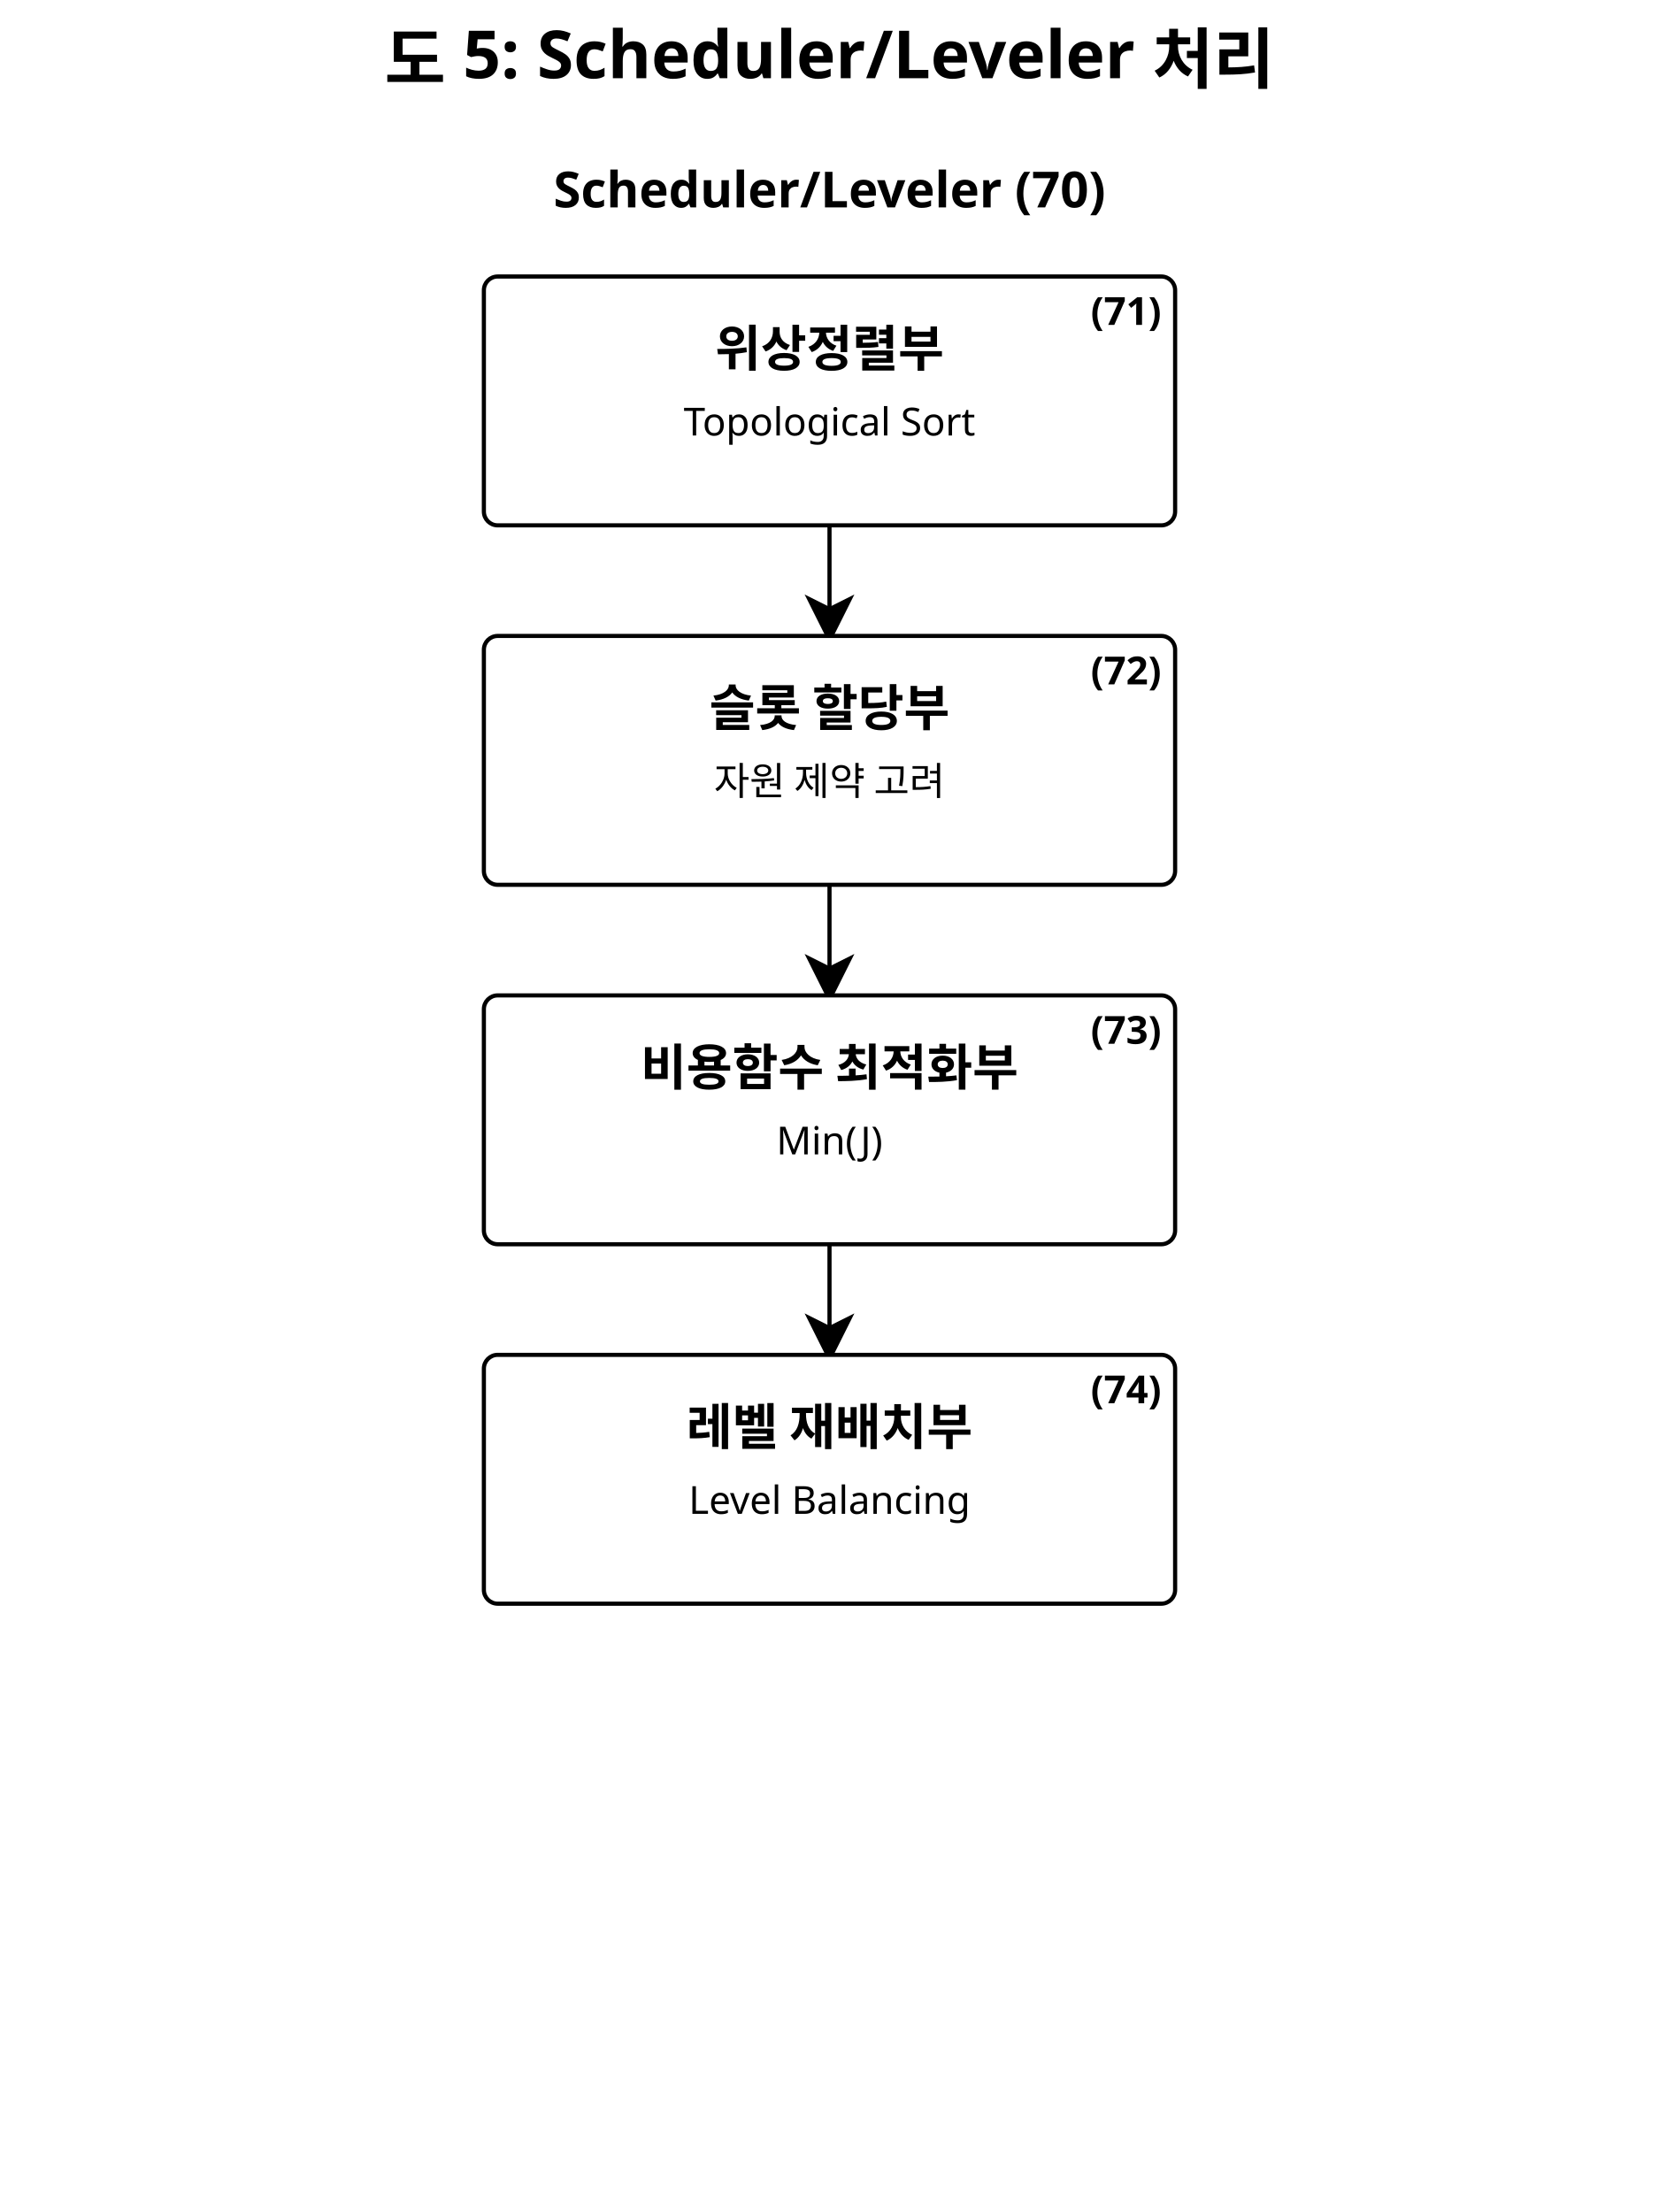
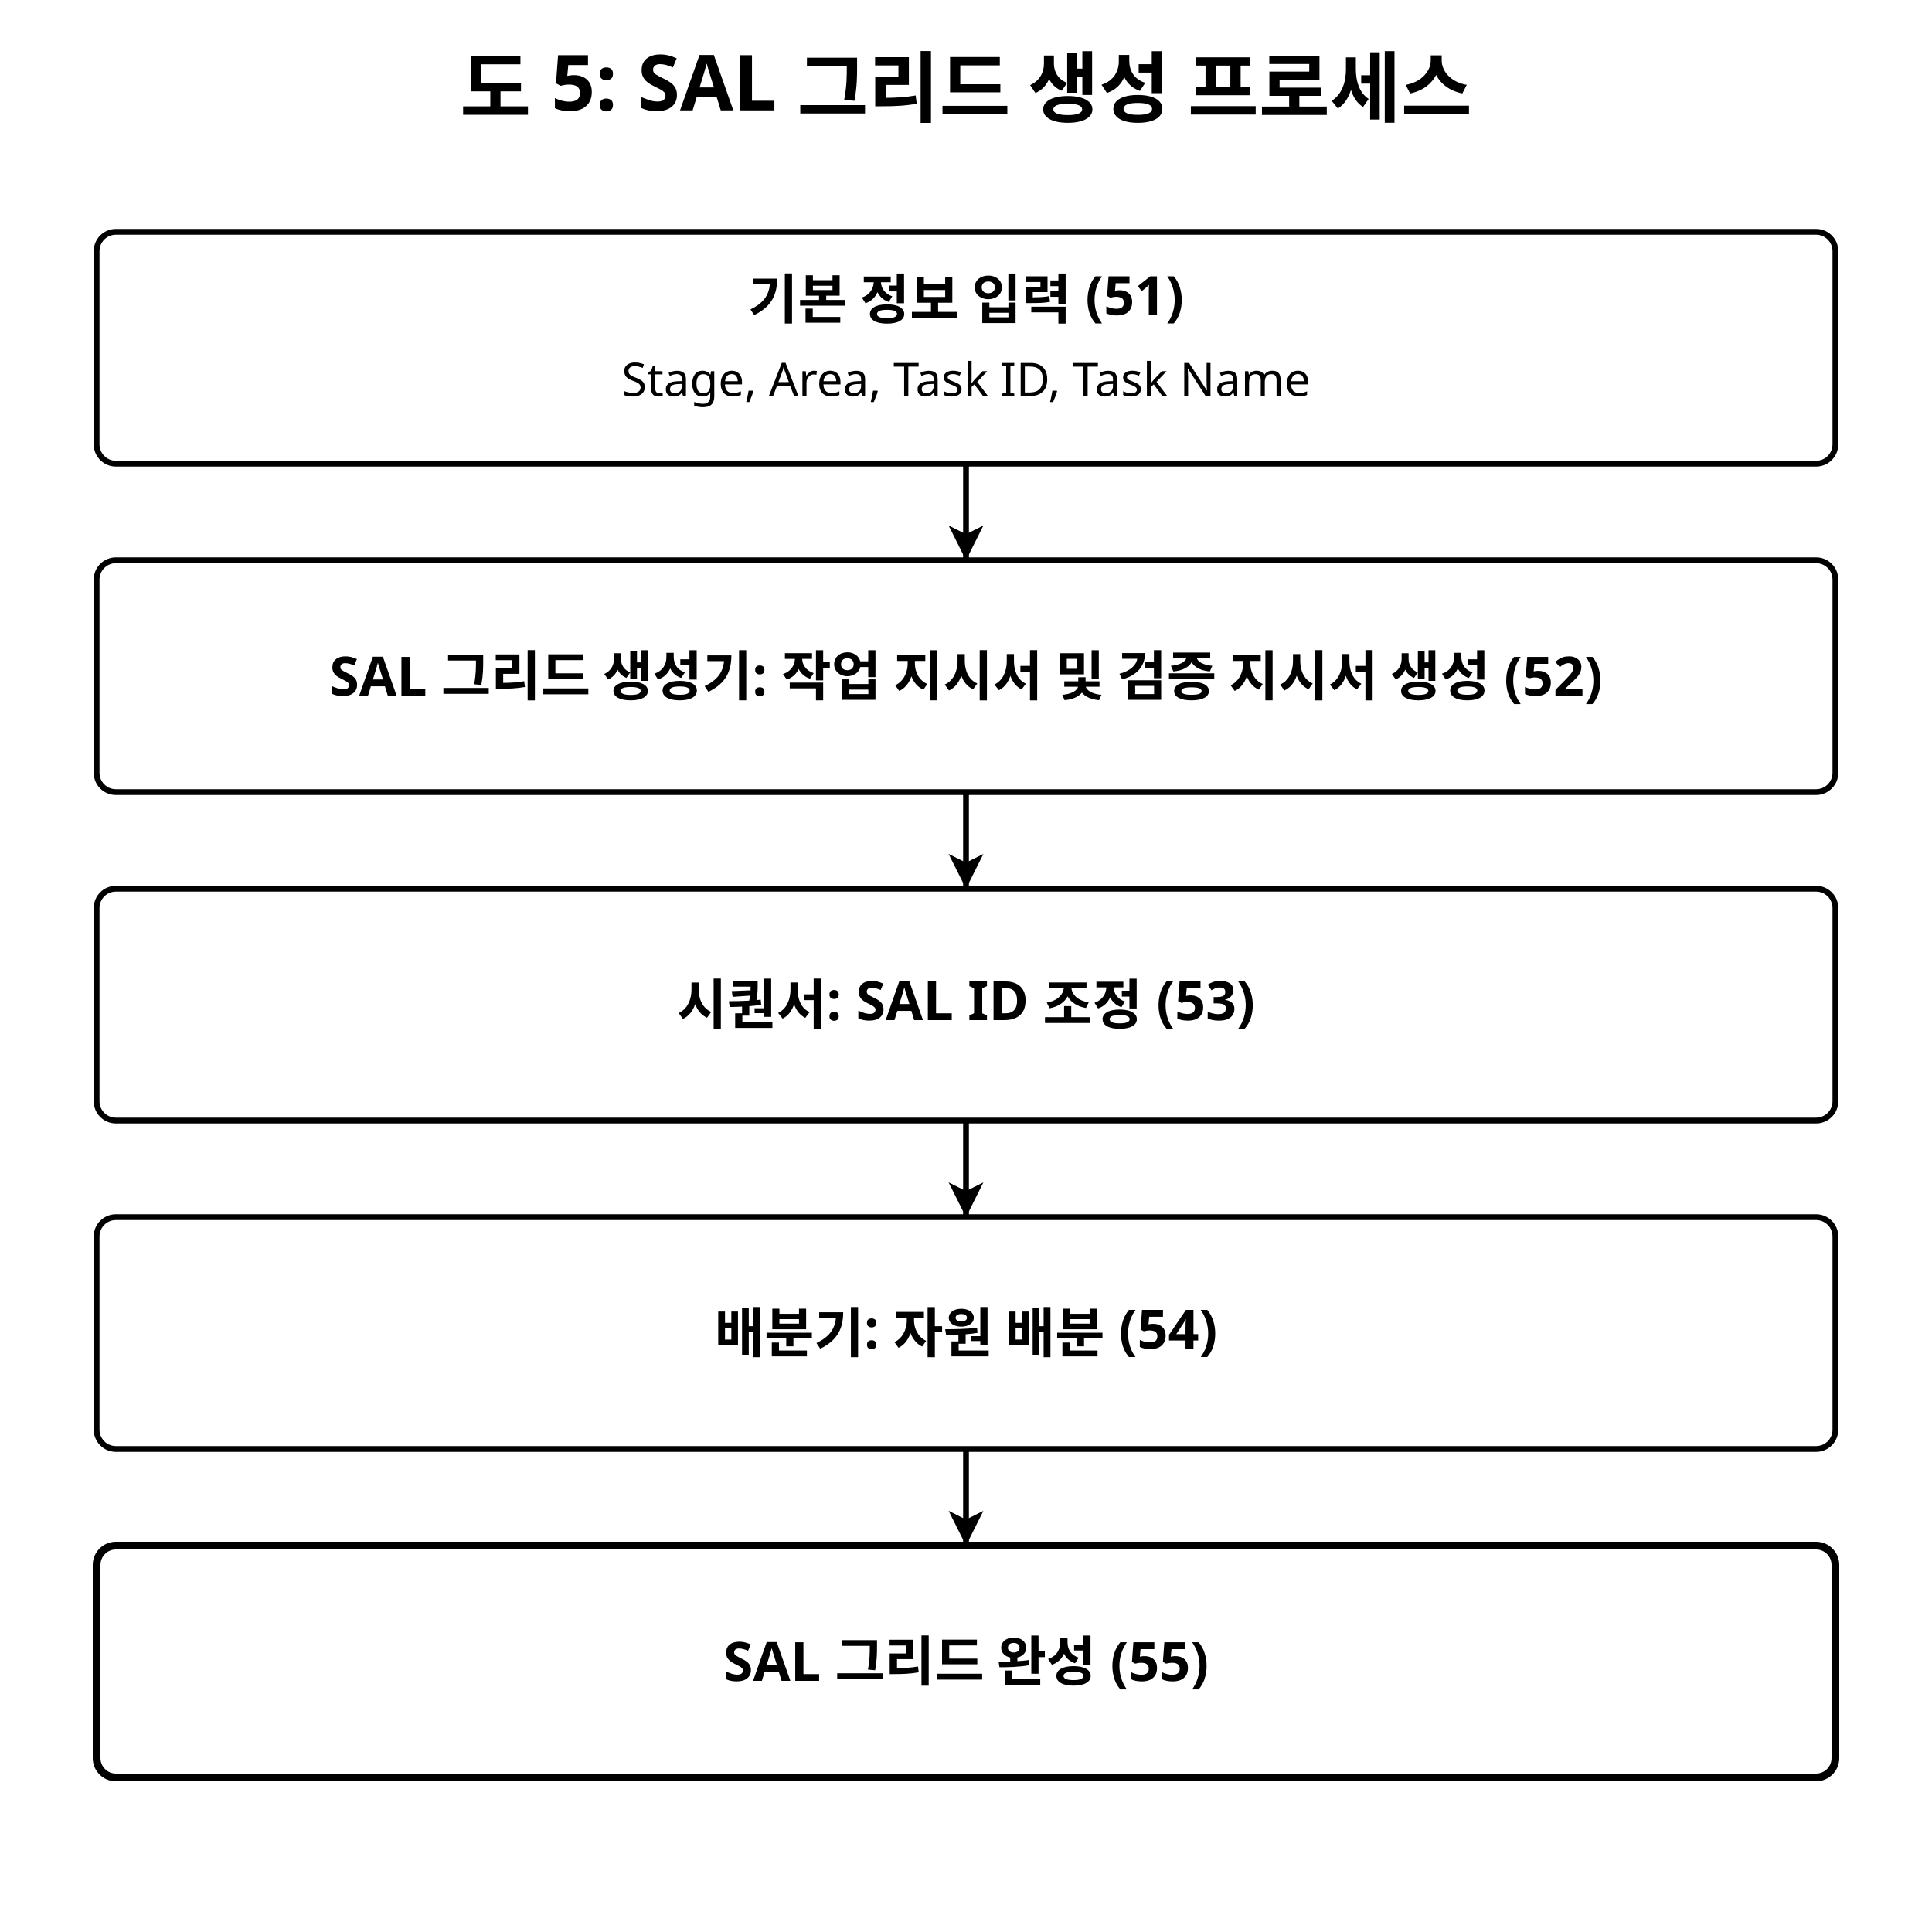
- <svg xmlns="http://www.w3.org/2000/svg" width="1200" height="1600" viewBox="0 0 1200 1600">
+ <svg xmlns="http://www.w3.org/2000/svg" width="1000" height="1000" viewBox="0 0 1000 1000">
  <rect width="100%" height="100%" fill="white" />
  <defs>
-     <marker id="arrowhead" markerWidth="12" markerHeight="12" refX="10" refY="6" orient="auto">
-       <path d="M0,0 L12,6 L0,12 L3,6 Z" fill="black" />
+     <marker id="arrow" markerWidth="6" markerHeight="6" refX="6" refY="3" orient="auto">
+       <path d="M0,0 L6,3 L0,6 L1.5,3 Z" fill="black" />
    </marker>
  </defs>
-   <text x="600" y="60" text-anchor="middle" font-family="Malgun Gothic, AppleGothic, Dotum, sans-serif" font-size="48" font-weight="bold">도 5: Scheduler/Leveler 처리</text>
-   <text x="600.0" y="150" text-anchor="middle" font-family="Malgun Gothic, AppleGothic, Dotum, sans-serif" font-size="36" font-weight="bold">Scheduler/Leveler (70)</text>
-   <rect x="350.0" y="200" width="500" height="180" fill="white" stroke="black" stroke-width="3" rx="10" />
-   <text x="600.0" y="265" text-anchor="middle" font-family="Malgun Gothic, AppleGothic, Dotum, sans-serif" font-size="36" font-weight="bold">위상정렬부</text>
-   <text x="840.0" y="235" text-anchor="end" font-family="Malgun Gothic, AppleGothic, Dotum, sans-serif" font-size="28" font-weight="bold">(71)</text>
-   <text x="600.0" y="315" text-anchor="middle" font-family="Malgun Gothic, AppleGothic, Dotum, sans-serif" font-size="28" font-weight="normal">Topological Sort</text>
-   <path d="M 600,380 L 600,460" stroke="black" stroke-width="3" fill="none" marker-end="url(#arrowhead)" />
-   <rect x="350.0" y="460" width="500" height="180" fill="white" stroke="black" stroke-width="3" rx="10" />
-   <text x="600.0" y="525" text-anchor="middle" font-family="Malgun Gothic, AppleGothic, Dotum, sans-serif" font-size="36" font-weight="bold">슬롯 할당부</text>
-   <text x="840.0" y="495" text-anchor="end" font-family="Malgun Gothic, AppleGothic, Dotum, sans-serif" font-size="28" font-weight="bold">(72)</text>
-   <text x="600.0" y="575" text-anchor="middle" font-family="Malgun Gothic, AppleGothic, Dotum, sans-serif" font-size="28" font-weight="normal">자원 제약 고려</text>
-   <path d="M 600,640 L 600,720" stroke="black" stroke-width="3" fill="none" marker-end="url(#arrowhead)" />
-   <rect x="350.0" y="720" width="500" height="180" fill="white" stroke="black" stroke-width="3" rx="10" />
-   <text x="600.0" y="785" text-anchor="middle" font-family="Malgun Gothic, AppleGothic, Dotum, sans-serif" font-size="36" font-weight="bold">비용함수 최적화부</text>
-   <text x="840.0" y="755" text-anchor="end" font-family="Malgun Gothic, AppleGothic, Dotum, sans-serif" font-size="28" font-weight="bold">(73)</text>
-   <text x="600.0" y="835" text-anchor="middle" font-family="Malgun Gothic, AppleGothic, Dotum, sans-serif" font-size="28" font-weight="normal">Min(J)</text>
-   <path d="M 600,900 L 600,980" stroke="black" stroke-width="3" fill="none" marker-end="url(#arrowhead)" />
-   <rect x="350.0" y="980" width="500" height="180" fill="white" stroke="black" stroke-width="3" rx="10" />
-   <text x="600.0" y="1045" text-anchor="middle" font-family="Malgun Gothic, AppleGothic, Dotum, sans-serif" font-size="36" font-weight="bold">레벨 재배치부</text>
-   <text x="840.0" y="1015" text-anchor="end" font-family="Malgun Gothic, AppleGothic, Dotum, sans-serif" font-size="28" font-weight="bold">(74)</text>
-   <text x="600.0" y="1095" text-anchor="middle" font-family="Malgun Gothic, AppleGothic, Dotum, sans-serif" font-size="28" font-weight="normal">Level Balancing</text>
+   <text x="500" y="60" text-anchor="middle" font-family="Malgun Gothic, AppleGothic, Dotum, sans-serif" font-size="40" font-weight="bold">도 5: SAL 그리드 생성 프로세스</text>
+   <g transform="translate(50, 120)">
+     <rect x="0" y="0" width="900" height="120" rx="10" fill="white" stroke="black" stroke-width="3" />
+     <text x="450" y="45" text-anchor="middle" font-family="Malgun Gothic, sans-serif" font-size="28" font-weight="bold">기본 정보 입력 (51)</text>
+     <text x="450" y="85" text-anchor="middle" font-family="Malgun Gothic, sans-serif" font-size="24">Stage, Area, Task ID, Task Name</text>
+   </g>
+   <line x1="500" y1="240" x2="500" y2="290" stroke="black" stroke-width="3" marker-end="url(#arrow)" />
+   <g transform="translate(50, 290)">
+     <rect x="0" y="0" width="900" height="120" rx="10" fill="white" stroke="black" stroke-width="3" />
+     <text x="450" y="70" text-anchor="middle" font-family="Malgun Gothic, sans-serif" font-size="28" font-weight="bold">SAL 그리드 생성기: 작업 지시서 및 검증 지시서 생성 (52)</text>
+   </g>
+   <line x1="500" y1="410" x2="500" y2="460" stroke="black" stroke-width="3" marker-end="url(#arrow)" />
+   <g transform="translate(50, 460)">
+     <rect x="0" y="0" width="900" height="120" rx="10" fill="white" stroke="black" stroke-width="3" />
+     <text x="450" y="70" text-anchor="middle" font-family="Malgun Gothic, sans-serif" font-size="28" font-weight="bold">시퀀서: SAL ID 조정 (53)</text>
+   </g>
+   <line x1="500" y1="580" x2="500" y2="630" stroke="black" stroke-width="3" marker-end="url(#arrow)" />
+   <g transform="translate(50, 630)">
+     <rect x="0" y="0" width="900" height="120" rx="10" fill="white" stroke="black" stroke-width="3" />
+     <text x="450" y="70" text-anchor="middle" font-family="Malgun Gothic, sans-serif" font-size="28" font-weight="bold">배분기: 자원 배분 (54)</text>
+   </g>
+   <line x1="500" y1="750" x2="500" y2="800" stroke="black" stroke-width="3" marker-end="url(#arrow)" />
+   <g transform="translate(50, 800)">
+     <rect x="0" y="0" width="900" height="120" rx="10" fill="white" stroke="black" stroke-width="4" />
+     <text x="450" y="70" text-anchor="middle" font-family="Malgun Gothic, sans-serif" font-size="28" font-weight="bold">SAL 그리드 완성 (55)</text>
+   </g>
</svg>
